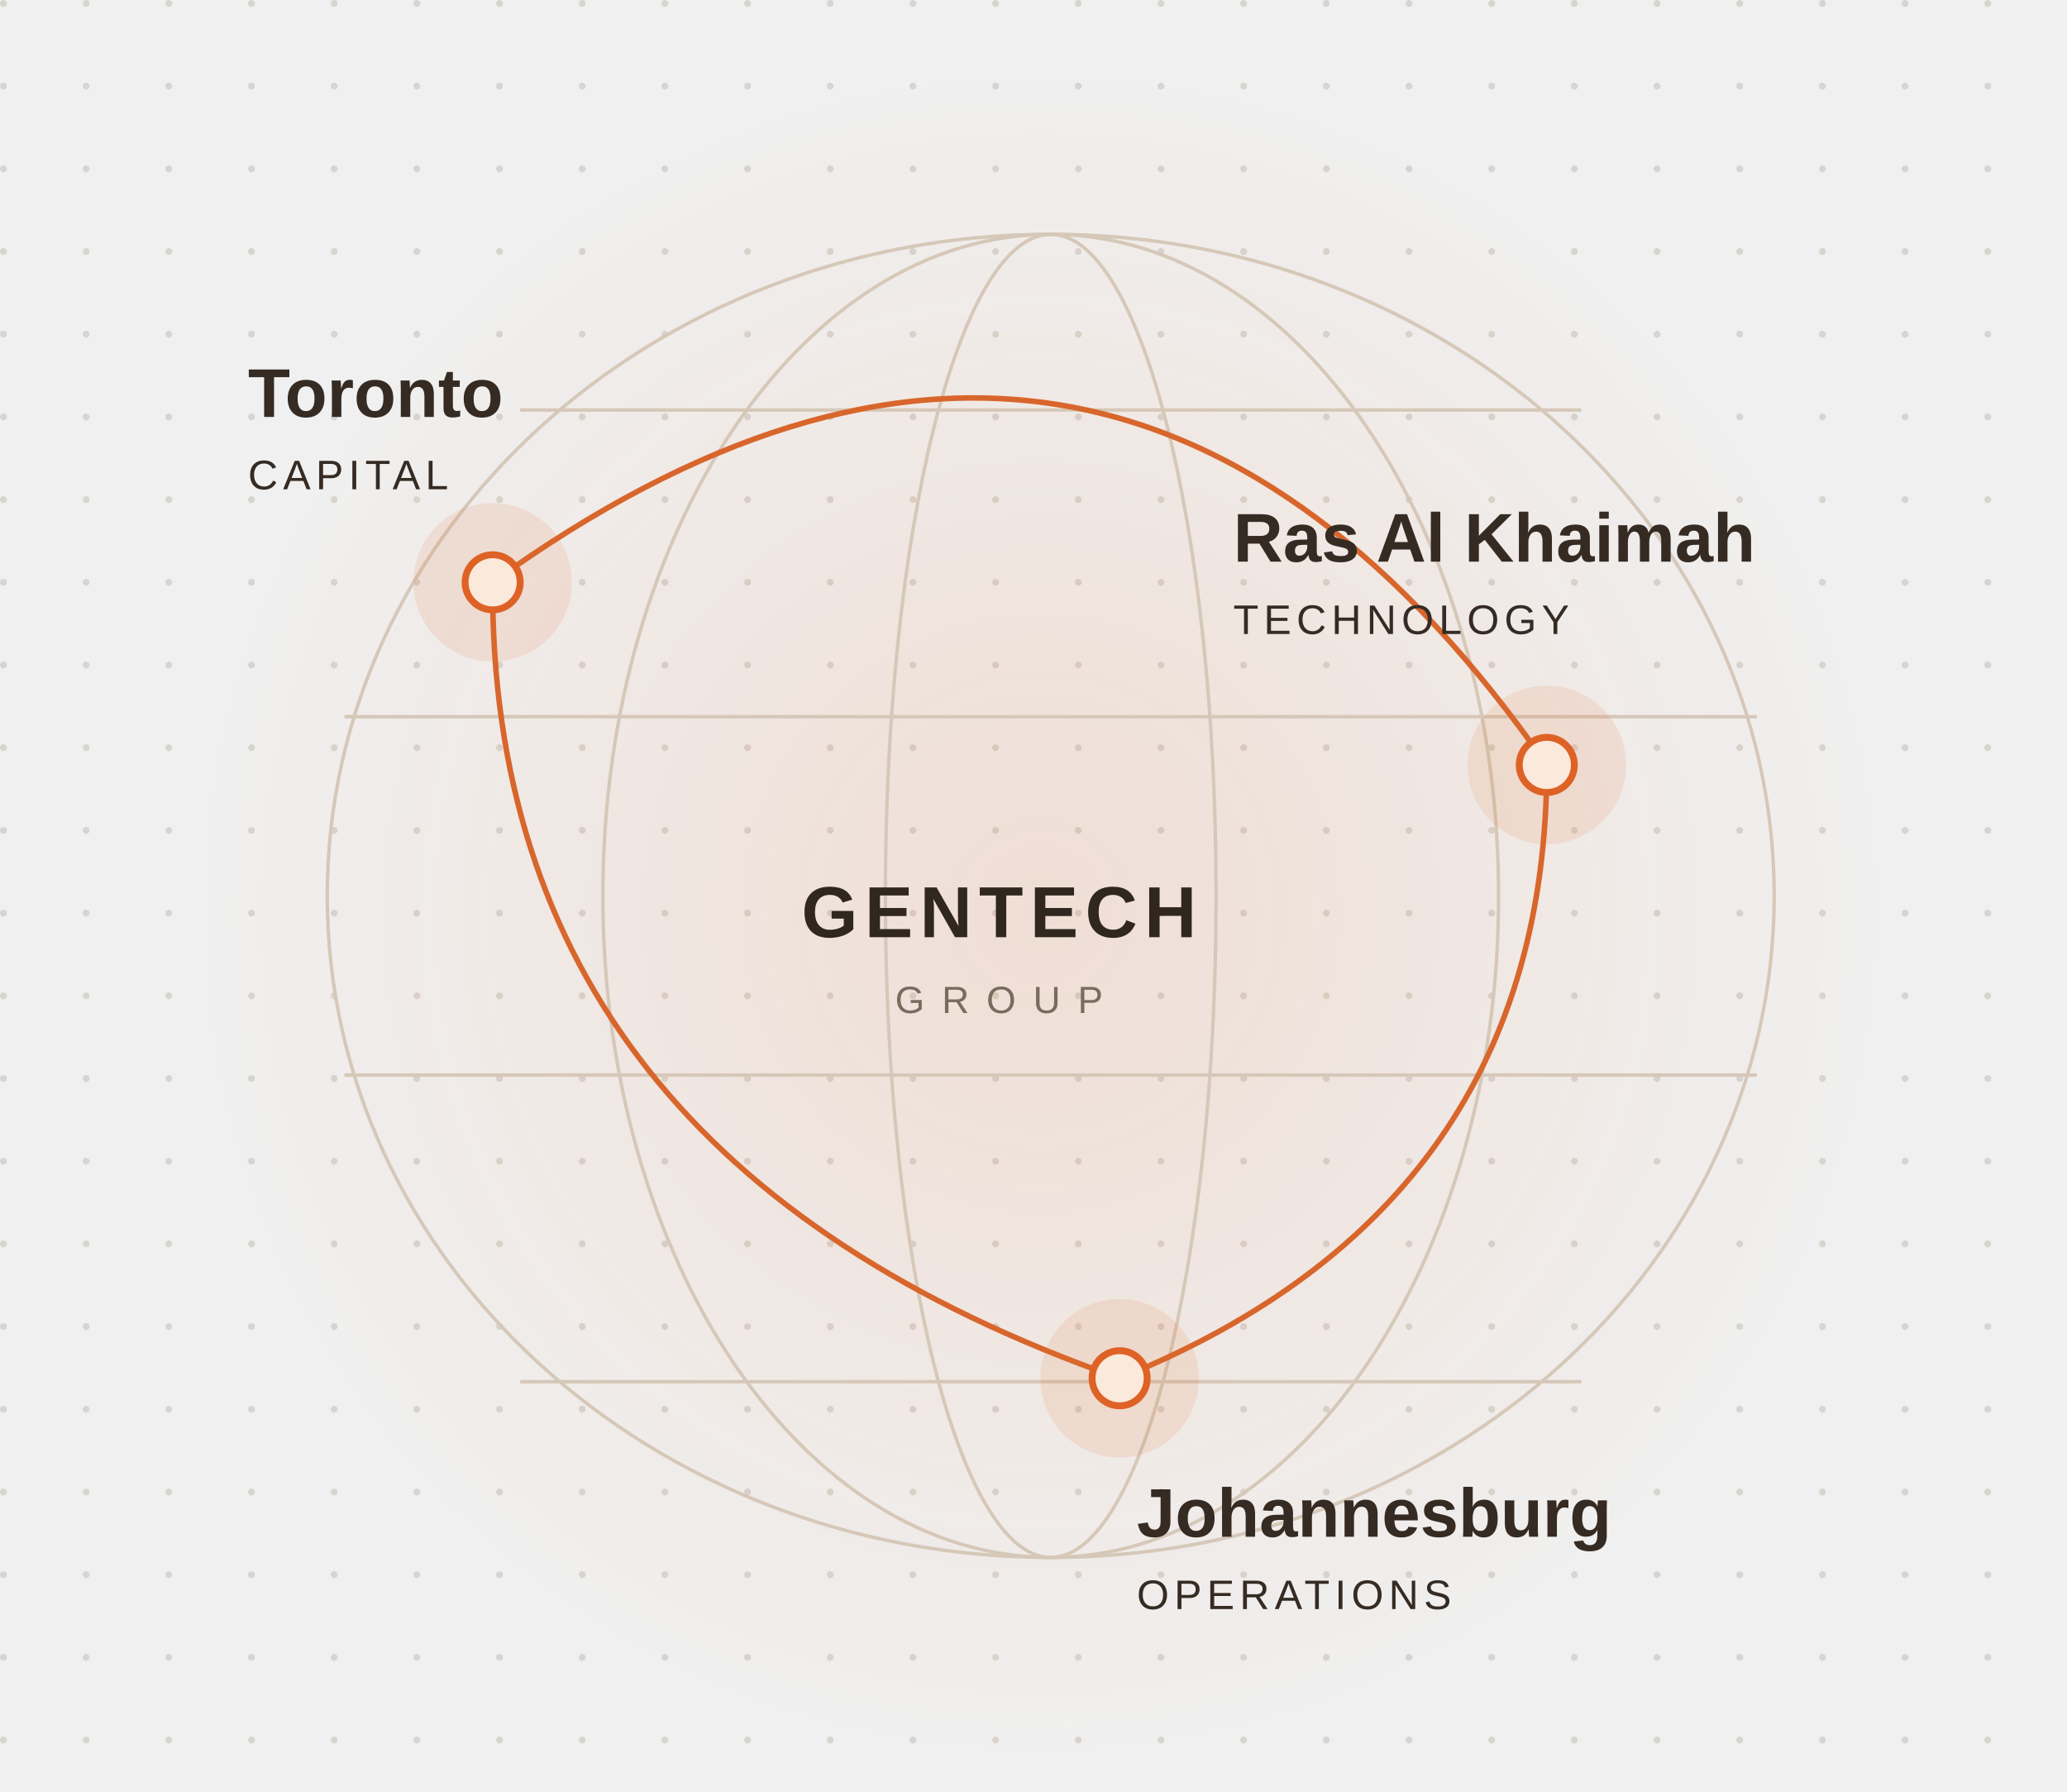
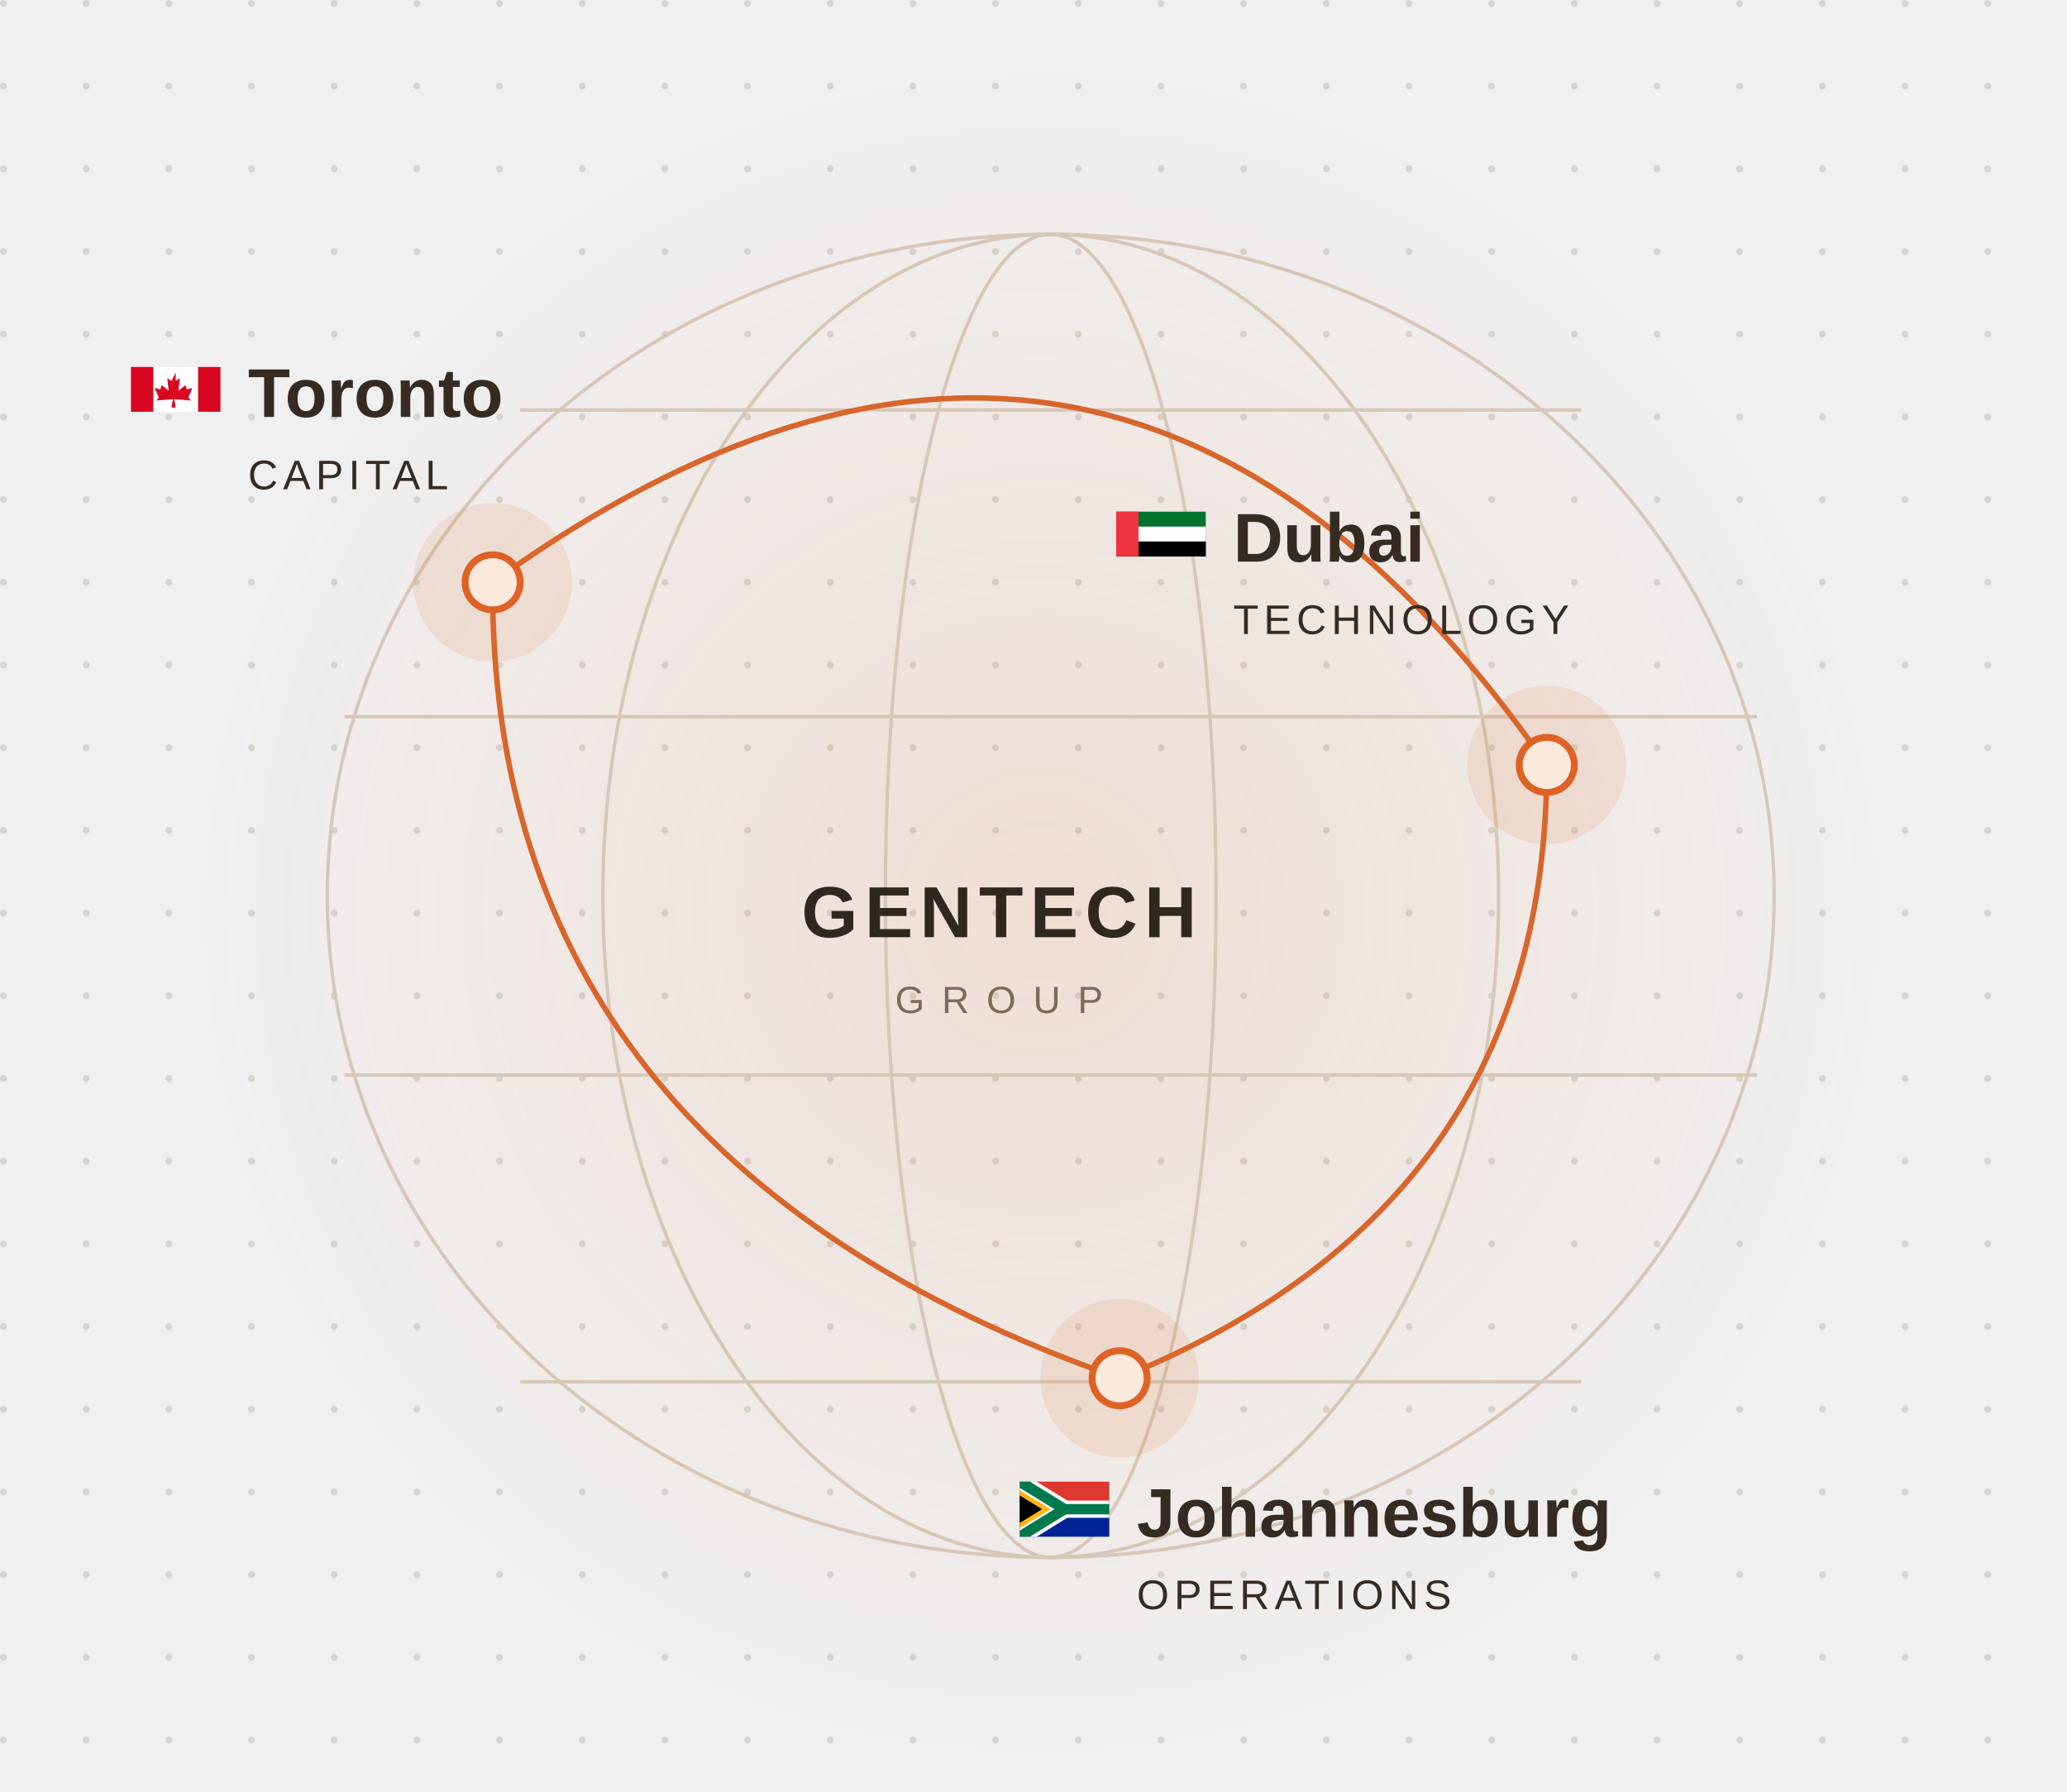
<svg xmlns="http://www.w3.org/2000/svg" viewBox="0 0 600 520" role="img" aria-labelledby="network-title network-desc">
  <defs>
    <pattern id="net-grid" width="24" height="24" patternUnits="userSpaceOnUse">
      <circle cx="1" cy="1" r="1" fill="#b7afa2" opacity=".42" />
    </pattern>
    <radialGradient id="net-glow">
      <stop stop-color="#eb651a" stop-opacity=".13" />
      <stop offset="1" stop-color="#eb651a" stop-opacity="0" />
    </radialGradient>
  </defs>
  <rect width="600" height="520" fill="url(#net-grid)" />
  <circle cx="302" cy="265" r="248" fill="url(#net-glow)" />
  <g fill="none" stroke="#d6c8b8">
    <ellipse cx="305" cy="260" rx="210" ry="192" />
    <ellipse cx="305" cy="260" rx="130" ry="192" />
    <ellipse cx="305" cy="260" rx="48" ry="192" />
    <path d="M100 208h410M100 312h410M151 119h308M151 401h308" />
  </g>
  <g fill="none" stroke="#d8662c" stroke-width="1.6">
    <path d="M143 169Q322 40 449 222" />
    <path d="M449 222Q449 350 325 400" />
    <path d="M325 400Q142 336 143 169" />
  </g>
  <g fill="#fffaf4" stroke="#de6225" stroke-width="2">
    <circle cx="143" cy="169" r="8" />
    <circle cx="449" cy="222" r="8" />
    <circle cx="325" cy="400" r="8" />
  </g>
  <g fill="#dd6326" opacity=".12">
    <circle cx="143" cy="169" r="23" />
    <circle cx="449" cy="222" r="23" />
    <circle cx="325" cy="400" r="23" />
  </g>
+   <g aria-label="Country flags">
+     <svg x="38" y="105" width="26" height="16" viewBox="0 0 64 32" role="img" aria-label="Canada flag">
+       <rect width="64" height="32" fill="#fff" />
+       <path fill="#d80621" d="M0 0h16v32H0zM48 0h16v32H48zM32 4l-3 6-3-2 1 9-5-4-1 3-4-1 3 7-2 2 12-1-1 6h3l-1-6 12 1-2-2 3-7-4 1-1-3-5 4 1-9-3 2z" />
+     </svg>
+     <svg x="324" y="147" width="26" height="16" viewBox="0 0 64 32" role="img" aria-label="United Arab Emirates flag">
+       <path fill="#00732f" d="M0 0h64v32H0z" />
+       <path fill="#fff" d="M0 10.667h64v10.666H0z" />
+       <path d="M0 21.333h64V32H0z" />
+       <path fill="#ef3340" d="M0 0h16v32H0z" />
+     </svg>
+     <svg x="296" y="430" width="26" height="16" viewBox="0 0 48 32" preserveAspectRatio="none" role="img" aria-label="South Africa flag">
+       <path fill="#de3831" d="M0 0h48v16H0z" />
+       <path fill="#002395" d="M0 16h48v16H0z" />
+       <path d="m0 0 24 16L0 32" fill="#007a4d" />
+       <path d="m0 0 24 16h24M24 16 0 32" fill="none" stroke="#fff" stroke-width="10" />
+       <path d="m0 0 24 16h24M24 16 0 32" fill="none" stroke="#007a4d" stroke-width="6" />
+       <path d="m0 5 16.5 11L0 27" fill="#ffb612" />
+       <path d="m0 8 12 8L0 24" fill="#000" />
+     </svg>
+   </g>
  <g font-family="Arial,sans-serif" fill="#352b23">
    <text x="72" y="121" font-size="20" font-weight="700">Toronto</text>
    <text x="72" y="142" font-size="12" letter-spacing="1.5">CAPITAL</text>
-     <text x="358" y="163" font-size="20" font-weight="700">Ras Al Khaimah</text>
+     <text x="358" y="163" font-size="20" font-weight="700">Dubai</text>
    <text x="358" y="184" font-size="12" letter-spacing="1.5">TECHNOLOGY</text>
    <text x="330" y="446" font-size="20" font-weight="700">Johannesburg</text>
    <text x="330" y="467" font-size="12" letter-spacing="1.5">OPERATIONS</text>
  </g>
  <g font-family="Arial,sans-serif" text-anchor="middle">
    <text x="290" y="272" font-size="21" font-weight="700" fill="#30271f" letter-spacing="2">GENTECH</text>
    <text x="290" y="294" font-size="11" fill="#7b6b5c" letter-spacing="5">GROUP</text>
  </g>
</svg>
